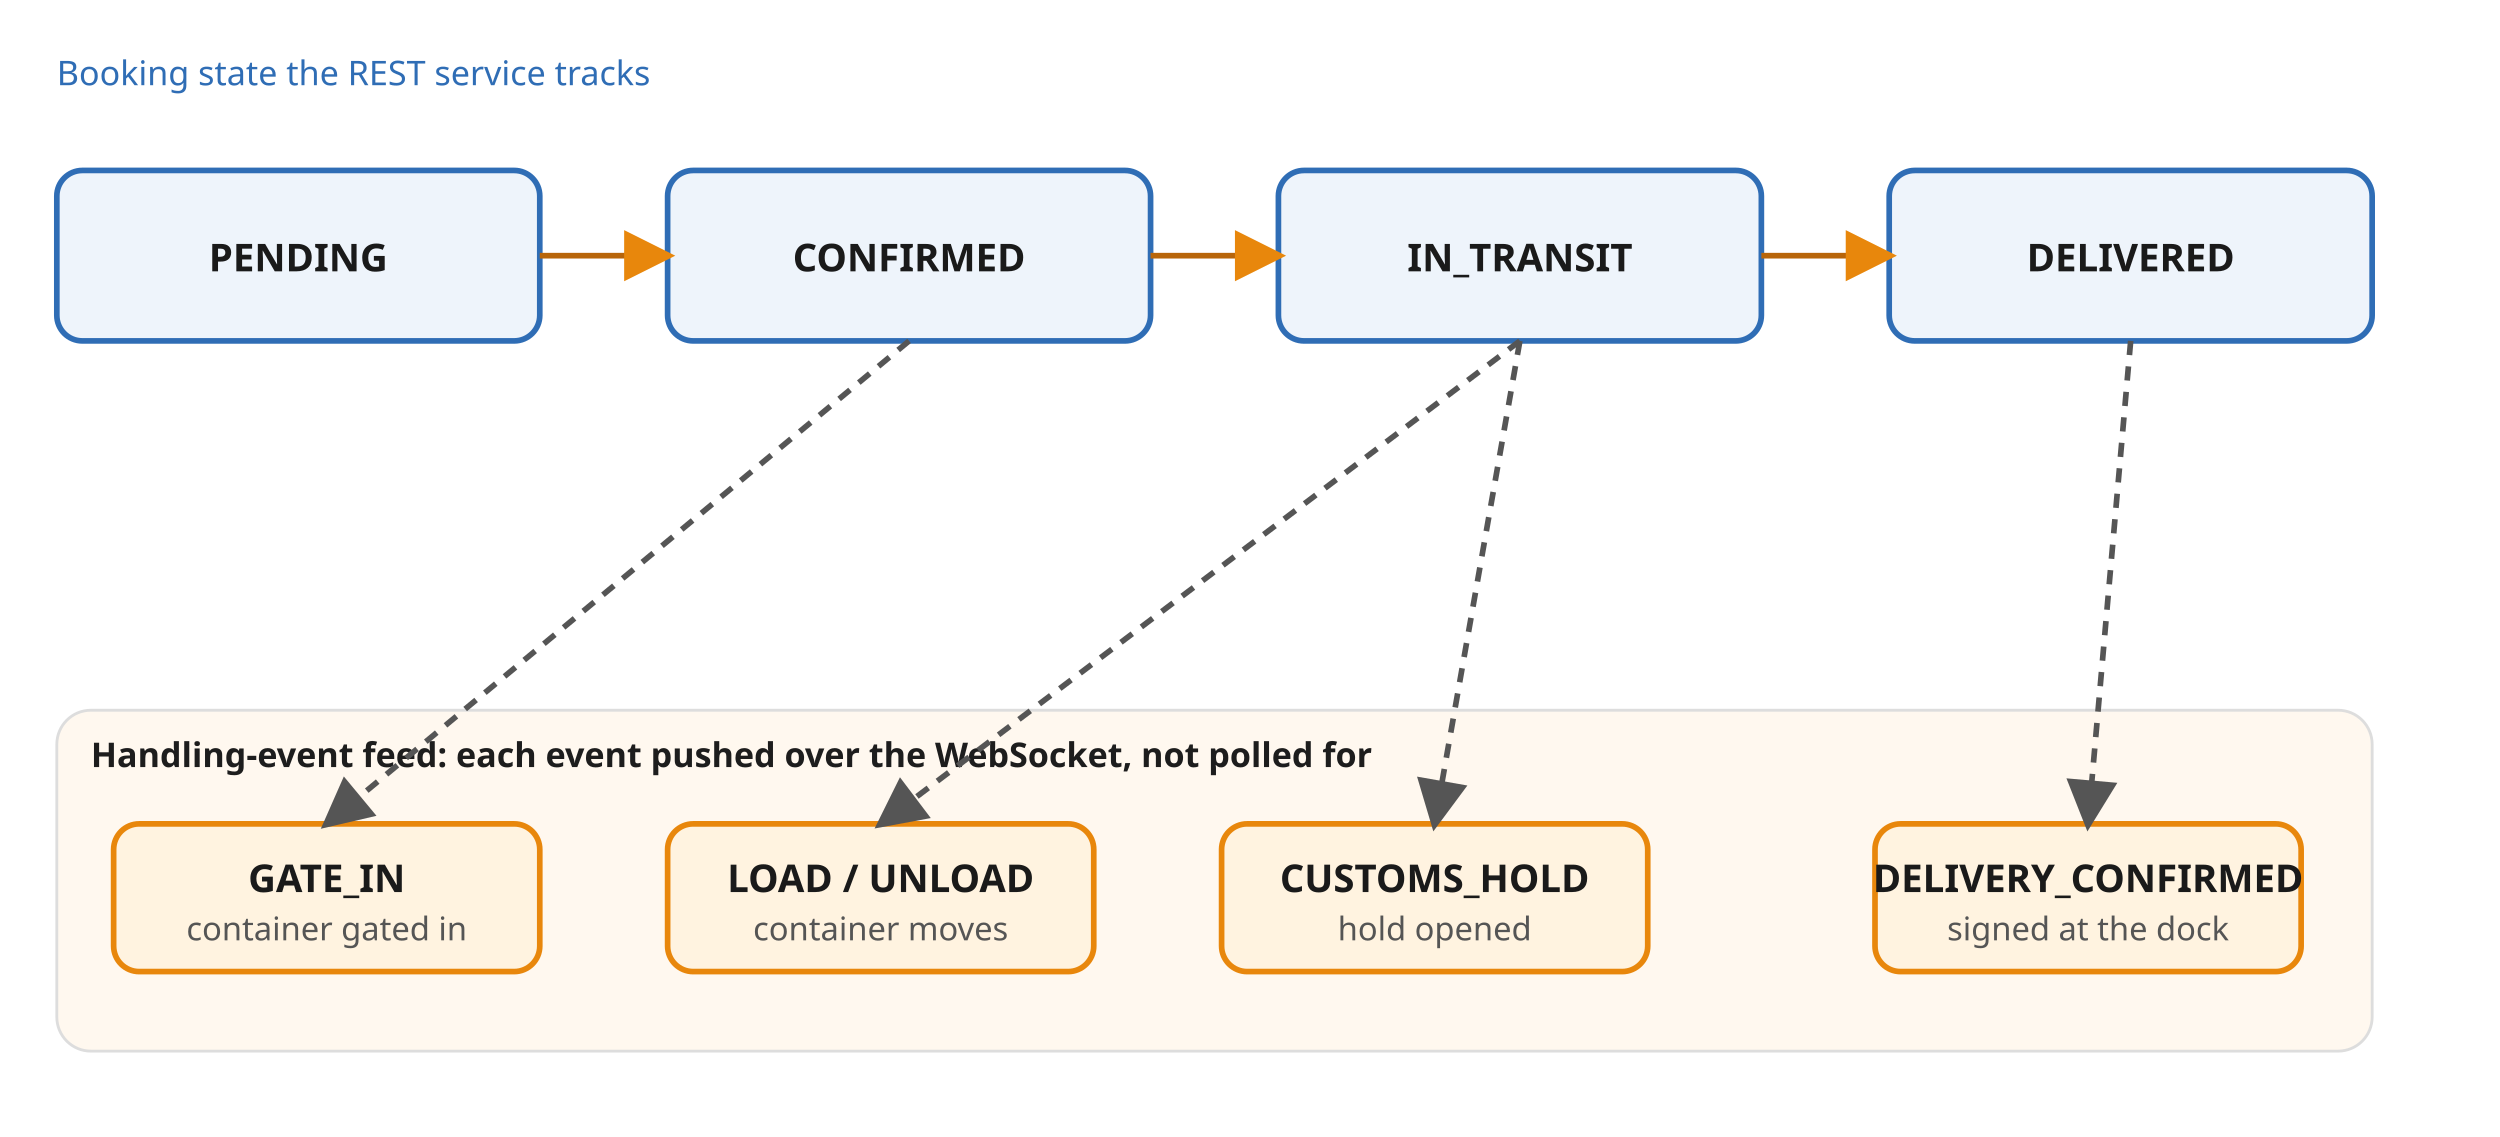
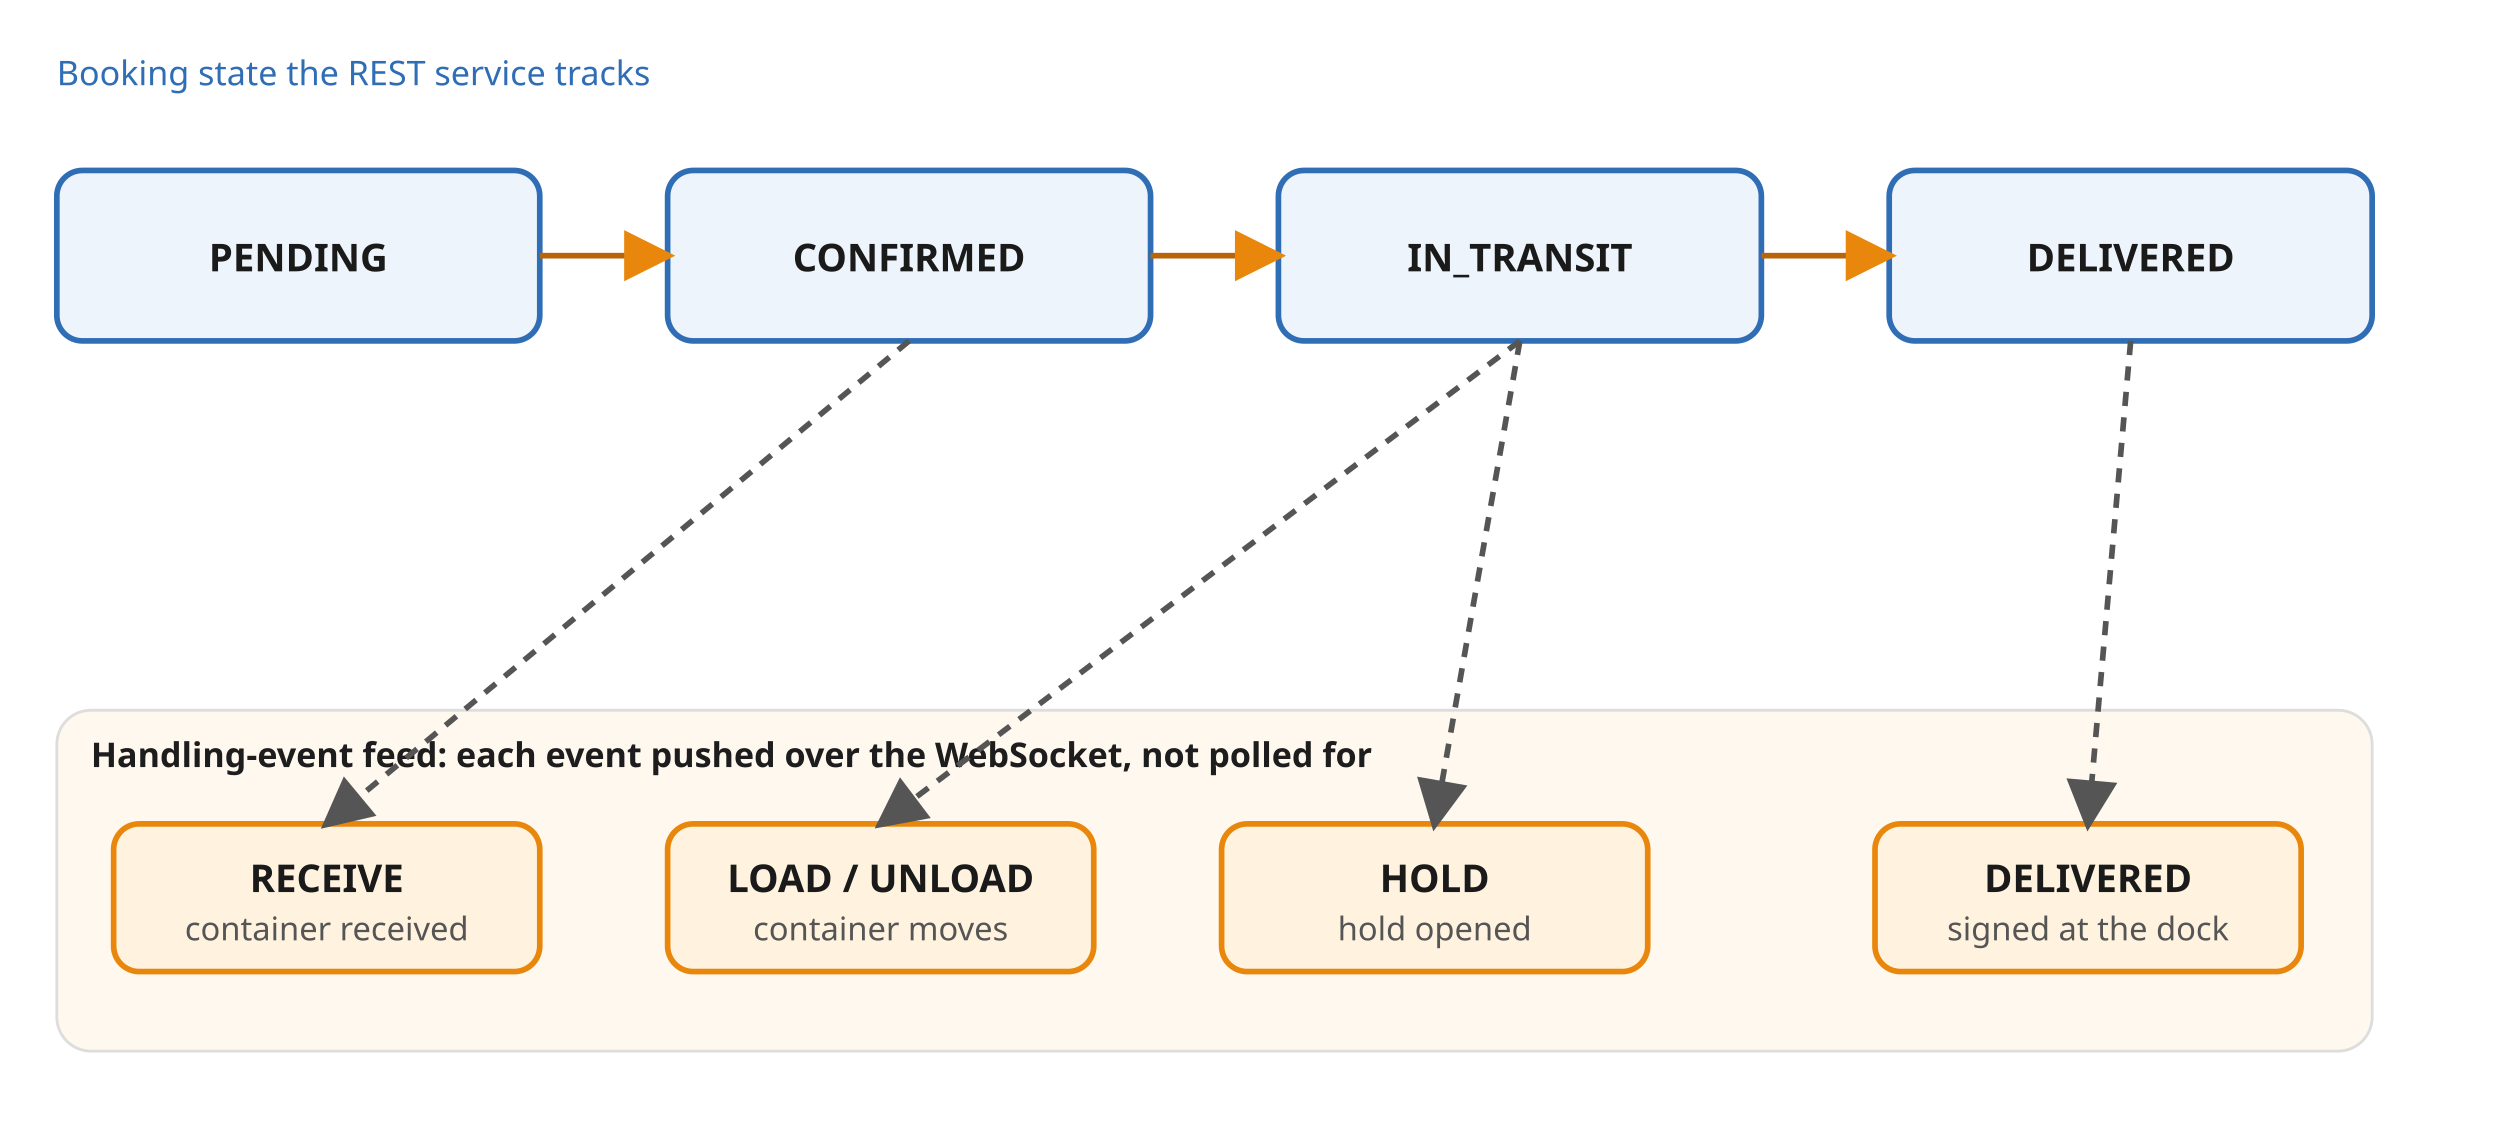
<svg xmlns="http://www.w3.org/2000/svg" viewBox="0 0 880 400" font-family="'Red Hat Text', system-ui, sans-serif" role="img">
  <defs>
    <marker id="a" viewBox="0 0 10 10" refX="8.5" refY="5" markerWidth="9" markerHeight="9" orient="auto-start-reverse">
      <path d="M0,0 L10,5 L0,10 z" fill="#555" />
    </marker>
    <marker id="am" viewBox="0 0 10 10" refX="8.5" refY="5" markerWidth="9" markerHeight="9" orient="auto-start-reverse">
      <path d="M0,0 L10,5 L0,10 z" fill="#e8870c" />
    </marker>
  </defs>
  <rect x="20" y="250" width="815" height="120" rx="12" fill="#fff8ef" stroke="#ddd" />
  <text x="32" y="270" font-size="12" font-weight="700" fill="#1d1d1d">Handling-event feed: each event pushed over the WebSocket, not polled for</text>
  <rect x="20" y="60" width="170" height="60" rx="9" fill="#eef4fb" stroke="#2f6db5" stroke-width="2" />
  <text x="105.0" y="95.5" font-size="13.5" font-weight="700" fill="#1a1a1a" text-anchor="middle">PENDING</text>
  <rect x="235" y="60" width="170" height="60" rx="9" fill="#eef4fb" stroke="#2f6db5" stroke-width="2" />
  <text x="320.0" y="95.5" font-size="13.5" font-weight="700" fill="#1a1a1a" text-anchor="middle">CONFIRMED</text>
  <rect x="450" y="60" width="170" height="60" rx="9" fill="#eef4fb" stroke="#2f6db5" stroke-width="2" />
  <text x="535.0" y="95.5" font-size="13.5" font-weight="700" fill="#1a1a1a" text-anchor="middle">IN_TRANSIT</text>
  <rect x="665" y="60" width="170" height="60" rx="9" fill="#eef4fb" stroke="#2f6db5" stroke-width="2" />
  <text x="750.0" y="95.5" font-size="13.5" font-weight="700" fill="#1a1a1a" text-anchor="middle">DELIVERED</text>
  <rect x="40" y="290" width="150" height="52" rx="9" fill="#fff3e0" stroke="#e8870c" stroke-width="2" />
-   <text x="115.0" y="314.0" font-size="13.5" font-weight="700" fill="#1a1a1a" text-anchor="middle">GATE_IN</text>
-   <text x="115.0" y="331.0" font-size="11.5" fill="#555555" text-anchor="middle">container gated in</text>
+   <text x="115.0" y="314.0" font-size="13.5" font-weight="700" fill="#1a1a1a" text-anchor="middle">RECEIVE</text>
+   <text x="115.0" y="331.0" font-size="11.5" fill="#555555" text-anchor="middle">container received</text>
  <rect x="235" y="290" width="150" height="52" rx="9" fill="#fff3e0" stroke="#e8870c" stroke-width="2" />
  <text x="310.0" y="314.0" font-size="13.5" font-weight="700" fill="#1a1a1a" text-anchor="middle">LOAD / UNLOAD</text>
  <text x="310.0" y="331.0" font-size="11.5" fill="#555555" text-anchor="middle">container moves</text>
  <rect x="430" y="290" width="150" height="52" rx="9" fill="#fff3e0" stroke="#e8870c" stroke-width="2" />
-   <text x="505.0" y="314.0" font-size="13.5" font-weight="700" fill="#1a1a1a" text-anchor="middle">CUSTOMS_HOLD</text>
+   <text x="505.0" y="314.0" font-size="13.5" font-weight="700" fill="#1a1a1a" text-anchor="middle">HOLD</text>
  <text x="505.0" y="331.0" font-size="11.5" fill="#555555" text-anchor="middle">hold opened</text>
  <rect x="660" y="290" width="150" height="52" rx="9" fill="#fff3e0" stroke="#e8870c" stroke-width="2" />
-   <text x="735.0" y="314.0" font-size="13.5" font-weight="700" fill="#1a1a1a" text-anchor="middle">DELIVERY_CONFIRMED</text>
+   <text x="735.0" y="314.0" font-size="13.5" font-weight="700" fill="#1a1a1a" text-anchor="middle">DELIVERED</text>
  <text x="735.0" y="331.0" font-size="11.5" fill="#555555" text-anchor="middle">signed at the dock</text>
  <path d="M190,90.0 L235,90.0" fill="none" stroke="#b8650a" stroke-width="2" marker-end="url(#am)" />
  <path d="M405,90.0 L450,90.0" fill="none" stroke="#b8650a" stroke-width="2" marker-end="url(#am)" />
  <path d="M620,90.0 L665,90.0" fill="none" stroke="#b8650a" stroke-width="2" marker-end="url(#am)" />
  <path d="M320.0,120 L115.0,290" fill="none" stroke="#555" stroke-width="2" stroke-dasharray="5 4" marker-end="url(#a)" />
  <path d="M535.0,120 L310.0,290" fill="none" stroke="#555" stroke-width="2" stroke-dasharray="5 4" marker-end="url(#a)" />
  <path d="M535.0,120 L505.0,290" fill="none" stroke="#555" stroke-width="2" stroke-dasharray="5 4" marker-end="url(#a)" />
  <path d="M750.0,120 L735.0,290" fill="none" stroke="#555" stroke-width="2" stroke-dasharray="5 4" marker-end="url(#a)" />
  <text x="20" y="30" font-size="12" fill="#2f6db5" text-anchor="start">Booking state the REST service tracks</text>
</svg>
